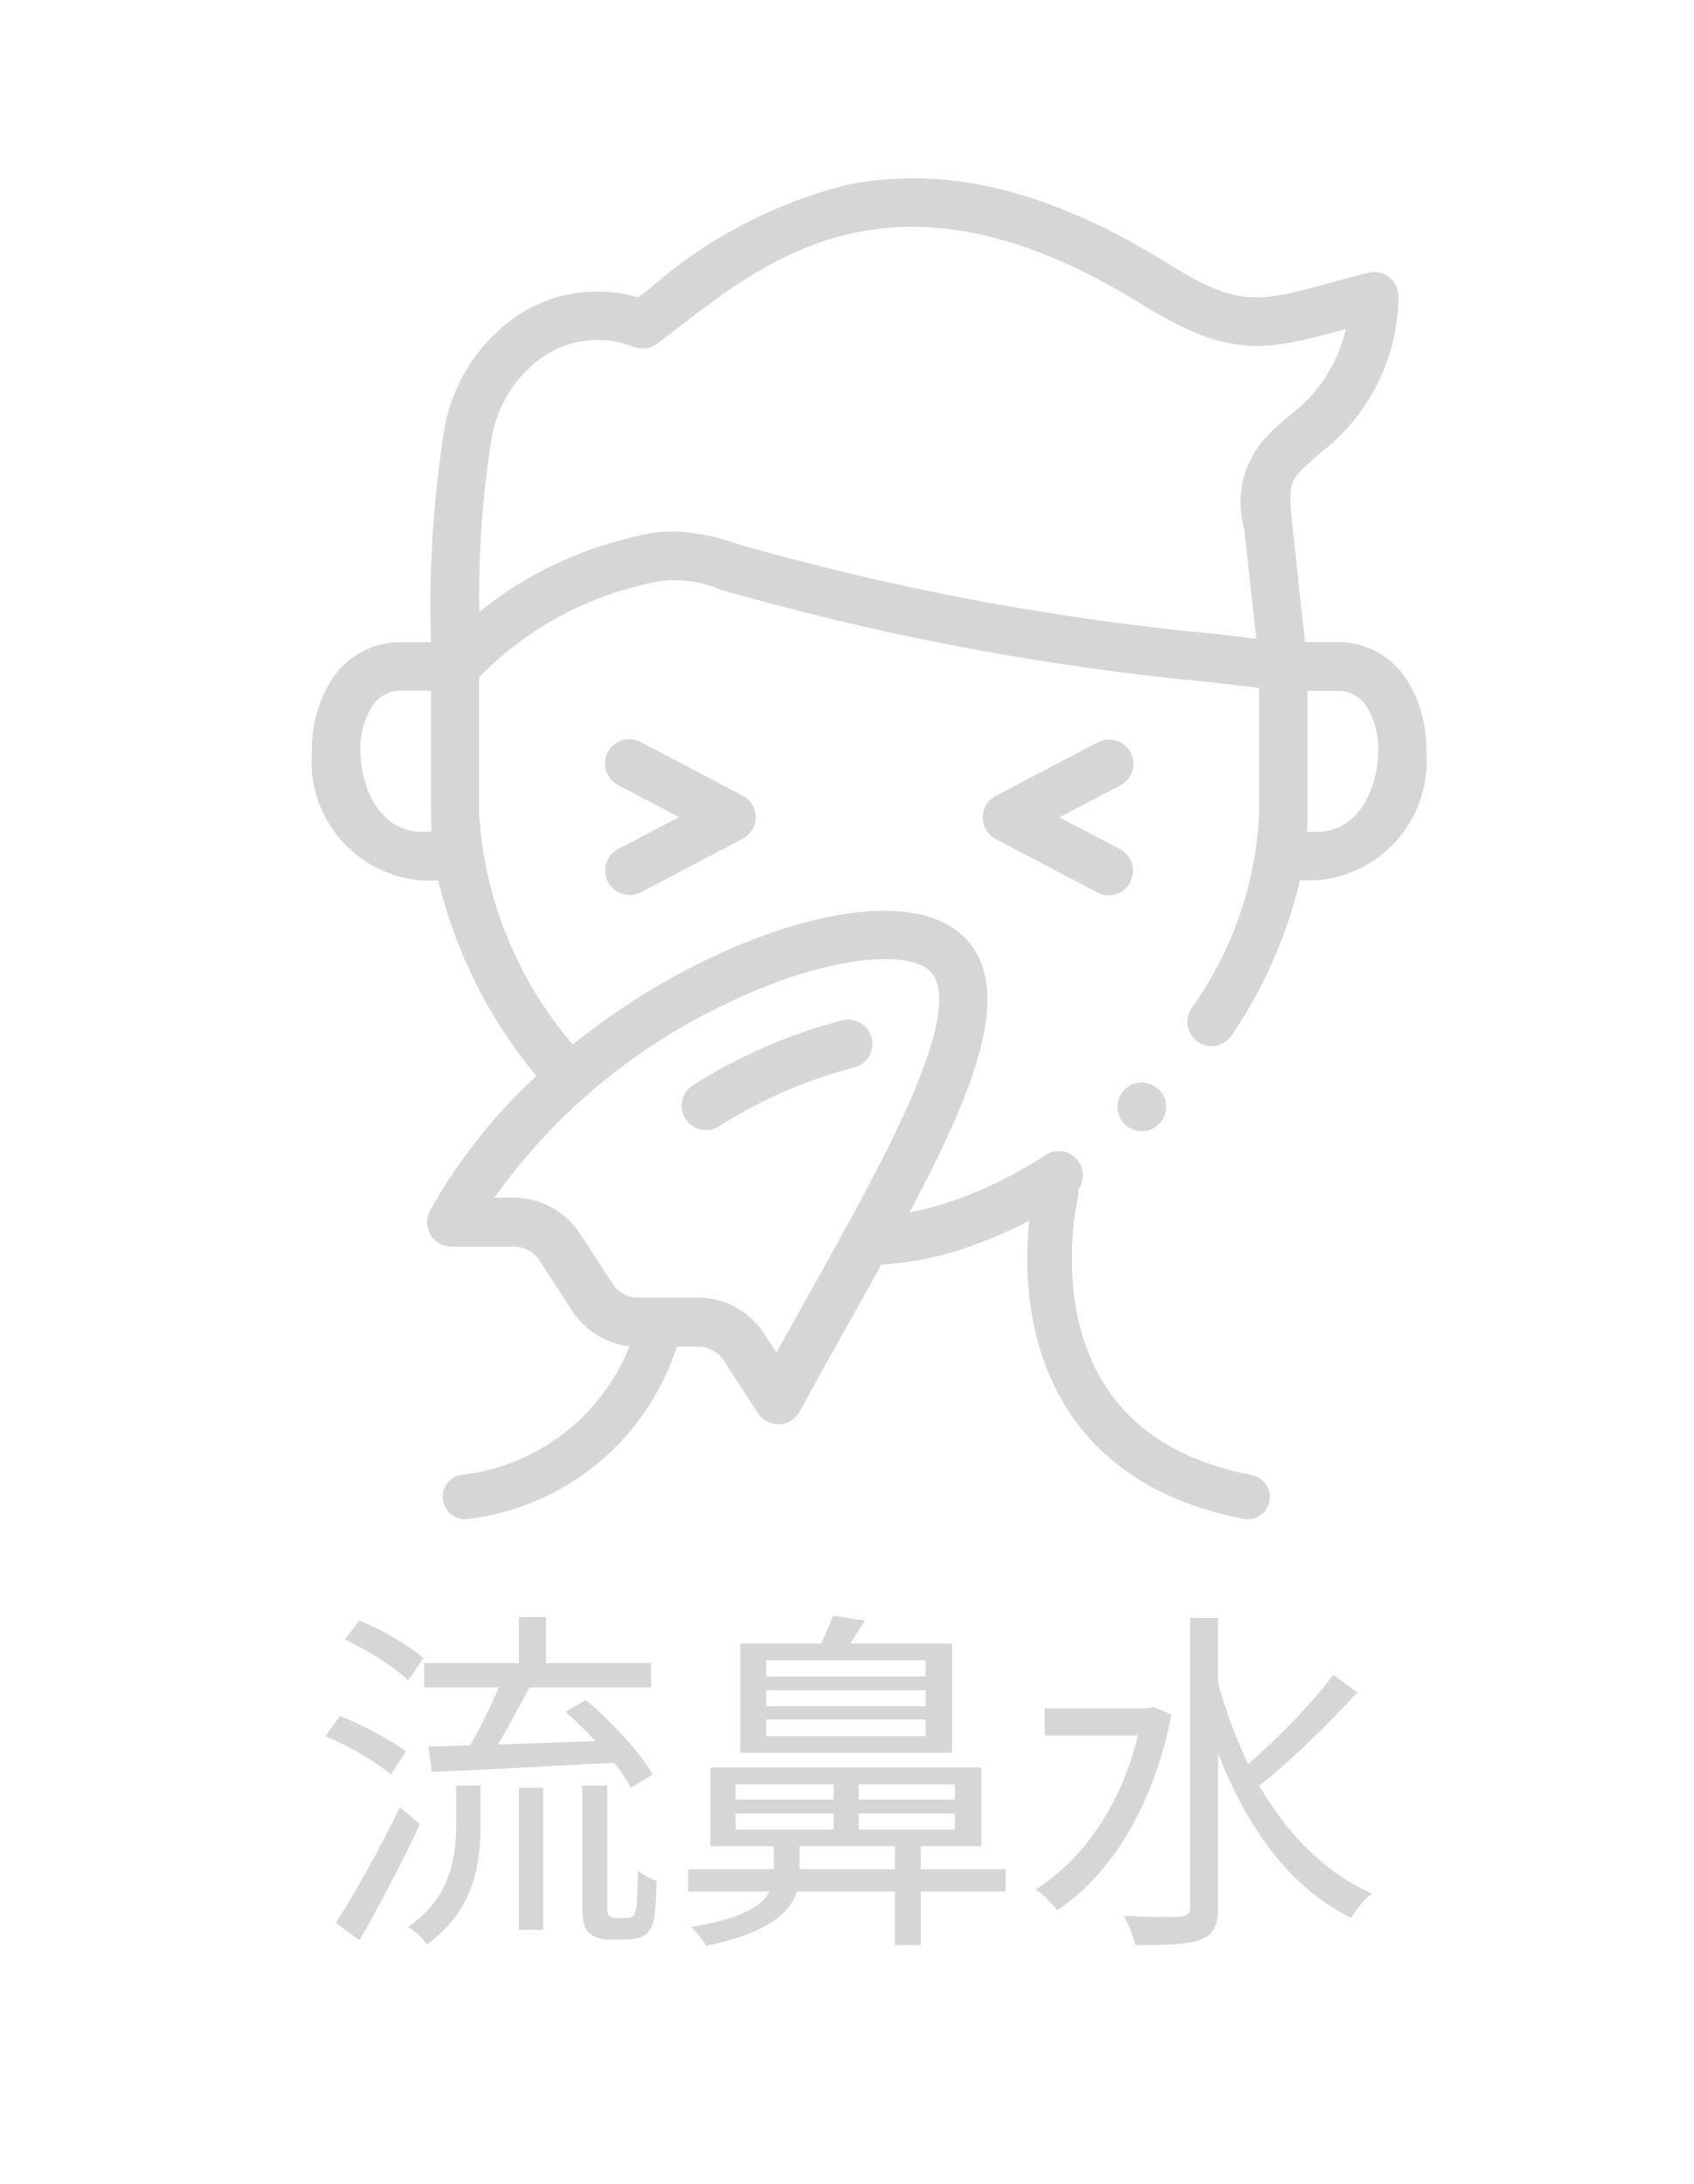
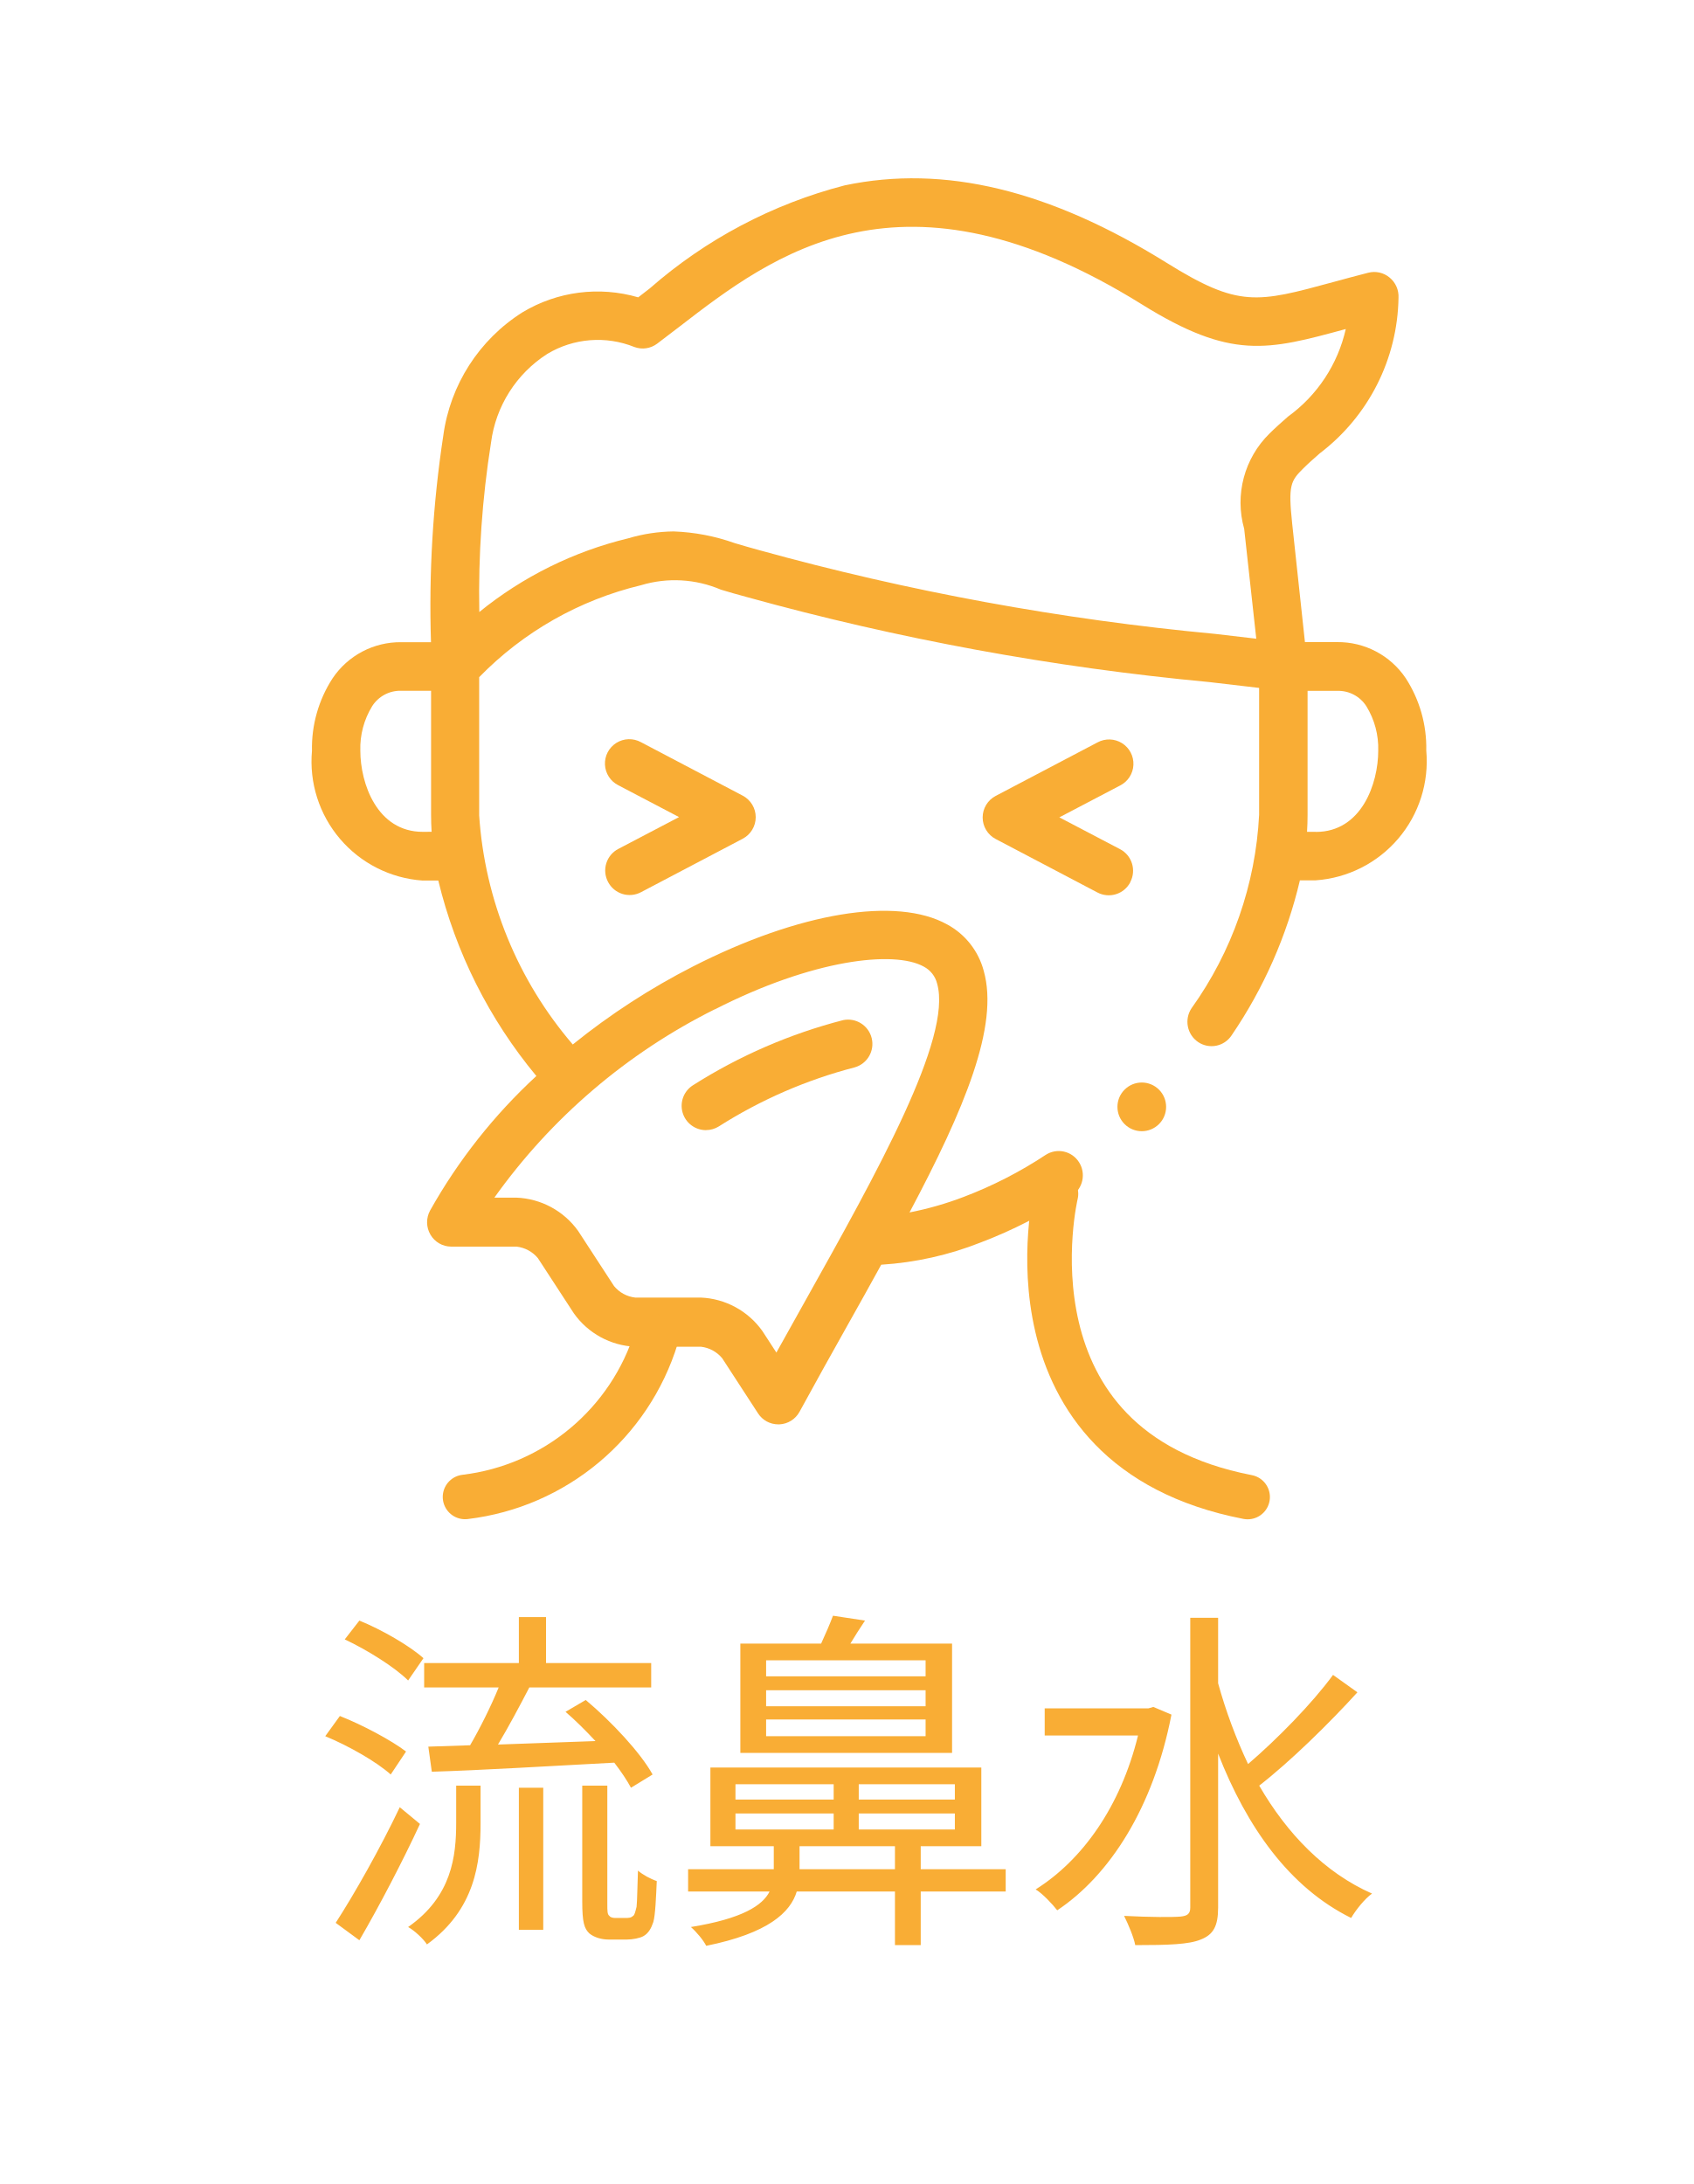
<svg xmlns="http://www.w3.org/2000/svg" width="38" height="49" viewBox="0 0 38 49">
  <defs>
    <clipPath id="clip-today_icon_b">
      <rect width="38" height="49" />
    </clipPath>
  </defs>
  <g id="today_icon_b" clip-path="url(#clip-today_icon_b)">
    <g id="Group_803" data-name="Group 803" transform="translate(-45 -331)">
      <g id="Group_787" data-name="Group 787" transform="translate(52 335)">
        <g id="cough_2_" data-name="cough (2)" transform="translate(0)">
-           <path id="Path_1254" data-name="Path 1254" d="M49.554,11.217a1.83,1.83,0,0,0-1.54-.811h-.722l-.286-2.655c-.092-.869-.035-.96.252-1.245.111-.11.236-.22.368-.336a4.469,4.469,0,0,0,1.765-3.489.548.548,0,0,0-.2-.454.538.538,0,0,0-.479-.108c-.289.074-.554.146-.788.21-1.709.465-2.115.575-3.729-.429C41.56.259,39.194-.311,36.966.159a10.7,10.7,0,0,0-4.373,2.312l-.259.2a3.261,3.261,0,0,0-2.595.335,3.888,3.888,0,0,0-1.778,2.768,25.356,25.356,0,0,0-.276,4.634h-.668a1.83,1.83,0,0,0-1.54.811,2.871,2.871,0,0,0-.462,1.625,2.679,2.679,0,0,0,2.48,2.912h.354a10.843,10.843,0,0,0,2.2,4.385,12.283,12.283,0,0,0-2.384,3.018.55.55,0,0,0,.008.542.54.54,0,0,0,.465.268h0l1.466,0a.727.727,0,0,1,.479.258l.806,1.237a1.78,1.78,0,0,0,1.378.751h.006l1.468,0a.725.725,0,0,1,.477.258l.805,1.238a.54.54,0,0,0,.452.246H35.5a.541.541,0,0,0,.453-.282c.353-.647.716-1.3,1.066-1.922q.4-.71.767-1.378a7.3,7.3,0,0,0,2.234-.5,10.451,10.451,0,0,0,2.043-1.047.549.549,0,0,0,.159-.755.538.538,0,0,0-.748-.161,9.374,9.374,0,0,1-1.831.939,7.355,7.355,0,0,1-1.222.351c1.235-2.327,2.012-4.188,1.665-5.419a1.669,1.669,0,0,0-.82-1.042c-1.138-.632-3.321-.271-5.7.941a15.533,15.533,0,0,0-2.7,1.752,8.781,8.781,0,0,1-2.1-5.141v-3.1A7.517,7.517,0,0,1,32.4,9.129a2.624,2.624,0,0,1,1.788.1c.174.052.371.111.592.169a59.789,59.789,0,0,0,10.367,1.905l1.117.131v2.846a8.166,8.166,0,0,1-1.517,4.342.549.549,0,0,0,.148.757.538.538,0,0,0,.751-.149,10.407,10.407,0,0,0,1.533-3.479h.355a2.679,2.679,0,0,0,2.48-2.912,2.872,2.872,0,0,0-.462-1.625Zm-15.5,7.429c2.195-1.12,4.02-1.33,4.687-.959a.592.592,0,0,1,.3.384c.342,1.215-1.342,4.224-2.97,7.134-.209.374-.423.756-.637,1.141l-.314-.483a1.786,1.786,0,0,0-1.384-.751l-1.47,0h0a.719.719,0,0,1-.474-.258l-.806-1.237A1.788,1.788,0,0,0,29.6,22.87l-.493,0a13.434,13.434,0,0,1,4.946-4.226ZM27.5,14.663c-1.026,0-1.4-1.088-1.4-1.82a1.8,1.8,0,0,1,.266-1,.748.748,0,0,1,.653-.345h.668v2.785q0,.188.012.379Zm17.777-4.441A58.953,58.953,0,0,1,35.056,8.345c-.2-.054-.383-.108-.558-.16a4.57,4.57,0,0,0-1.369-.262,3.717,3.717,0,0,0-1.02.155,8.436,8.436,0,0,0-3.34,1.653,21.583,21.583,0,0,1,.263-3.8,2.787,2.787,0,0,1,1.261-1.99,2.2,2.2,0,0,1,1.957-.155.537.537,0,0,0,.507-.074c.159-.119.321-.244.493-.376,2.11-1.627,5-3.855,10.382-.508,2.01,1.251,2.815,1.033,4.576.554a3.328,3.328,0,0,1-1.294,1.963c-.139.122-.282.248-.416.381a2.168,2.168,0,0,0-.569,2.14L46.2,10.33Zm2.262,4.441h-.2c.008-.128.012-.254.012-.379V11.5h.666a.748.748,0,0,1,.653.345,1.8,1.8,0,0,1,.266,1c0,.732-.372,1.82-1.4,1.82Z" transform="translate(-25.016 0)" fill="#d6d6d6" />
-           <path id="Path_1255" data-name="Path 1255" d="M306.713,233.933a.546.546,0,0,0-.23-.737l-1.362-.714,1.362-.714a.546.546,0,1,0-.507-.967l-2.283,1.2a.546.546,0,0,0,0,.967l2.283,1.2a.545.545,0,0,0,.737-.23Z" transform="translate(-288.355 -218.144)" fill="#d6d6d6" />
-           <path id="Path_1256" data-name="Path 1256" d="M146.826,233.932a.545.545,0,0,0,.737.23l2.283-1.2a.546.546,0,0,0,0-.967l-2.283-1.2a.546.546,0,1,0-.507.967l1.362.714-1.362.714A.546.546,0,0,0,146.826,233.932Z" transform="translate(-140.184 -218.144)" fill="#d6d6d6" />
-           <path id="Path_1257" data-name="Path 1257" d="M179.058,348.221a.544.544,0,0,0,.288-.083,10.655,10.655,0,0,1,3.049-1.325.546.546,0,0,0-.259-1.06,11.756,11.756,0,0,0-3.368,1.46.546.546,0,0,0,.289,1.009Z" transform="translate(-170.219 -326.866)" fill="#d6d6d6" />
-           <path id="Path_1258" data-name="Path 1258" d="M359.18,371.862h0a.546.546,0,1,0,.773,0A.545.545,0,0,0,359.178,371.864Z" transform="translate(-340.951 -351.414)" fill="#d6d6d6" />
+           <path id="Path_1254" data-name="Path 1254" d="M49.554,11.217a1.83,1.83,0,0,0-1.54-.811h-.722l-.286-2.655c-.092-.869-.035-.96.252-1.245.111-.11.236-.22.368-.336a4.469,4.469,0,0,0,1.765-3.489.548.548,0,0,0-.2-.454.538.538,0,0,0-.479-.108c-.289.074-.554.146-.788.21-1.709.465-2.115.575-3.729-.429C41.56.259,39.194-.311,36.966.159a10.7,10.7,0,0,0-4.373,2.312l-.259.2a3.261,3.261,0,0,0-2.595.335,3.888,3.888,0,0,0-1.778,2.768,25.356,25.356,0,0,0-.276,4.634h-.668a1.83,1.83,0,0,0-1.54.811,2.871,2.871,0,0,0-.462,1.625,2.679,2.679,0,0,0,2.48,2.912h.354a10.843,10.843,0,0,0,2.2,4.385,12.283,12.283,0,0,0-2.384,3.018.55.55,0,0,0,.008.542.54.54,0,0,0,.465.268h0l1.466,0a.727.727,0,0,1,.479.258l.806,1.237a1.78,1.78,0,0,0,1.378.751h.006l1.468,0a.725.725,0,0,1,.477.258l.805,1.238a.54.54,0,0,0,.452.246H35.5a.541.541,0,0,0,.453-.282c.353-.647.716-1.3,1.066-1.922q.4-.71.767-1.378a7.3,7.3,0,0,0,2.234-.5,10.451,10.451,0,0,0,2.043-1.047.549.549,0,0,0,.159-.755.538.538,0,0,0-.748-.161,9.374,9.374,0,0,1-1.831.939,7.355,7.355,0,0,1-1.222.351c1.235-2.327,2.012-4.188,1.665-5.419a1.669,1.669,0,0,0-.82-1.042c-1.138-.632-3.321-.271-5.7.941a15.533,15.533,0,0,0-2.7,1.752,8.781,8.781,0,0,1-2.1-5.141v-3.1A7.517,7.517,0,0,1,32.4,9.129a2.624,2.624,0,0,1,1.788.1c.174.052.371.111.592.169a59.789,59.789,0,0,0,10.367,1.905l1.117.131v2.846a8.166,8.166,0,0,1-1.517,4.342.549.549,0,0,0,.148.757.538.538,0,0,0,.751-.149,10.407,10.407,0,0,0,1.533-3.479h.355a2.679,2.679,0,0,0,2.48-2.912,2.872,2.872,0,0,0-.462-1.625Zm-15.5,7.429c2.195-1.12,4.02-1.33,4.687-.959a.592.592,0,0,1,.3.384c.342,1.215-1.342,4.224-2.97,7.134-.209.374-.423.756-.637,1.141l-.314-.483a1.786,1.786,0,0,0-1.384-.751l-1.47,0h0a.719.719,0,0,1-.474-.258l-.806-1.237A1.788,1.788,0,0,0,29.6,22.87l-.493,0a13.434,13.434,0,0,1,4.946-4.226ZM27.5,14.663c-1.026,0-1.4-1.088-1.4-1.82a1.8,1.8,0,0,1,.266-1,.748.748,0,0,1,.653-.345h.668v2.785q0,.188.012.379Zm17.777-4.441A58.953,58.953,0,0,1,35.056,8.345c-.2-.054-.383-.108-.558-.16a4.57,4.57,0,0,0-1.369-.262,3.717,3.717,0,0,0-1.02.155,8.436,8.436,0,0,0-3.34,1.653,21.583,21.583,0,0,1,.263-3.8,2.787,2.787,0,0,1,1.261-1.99,2.2,2.2,0,0,1,1.957-.155.537.537,0,0,0,.507-.074c.159-.119.321-.244.493-.376,2.11-1.627,5-3.855,10.382-.508,2.01,1.251,2.815,1.033,4.576.554a3.328,3.328,0,0,1-1.294,1.963c-.139.122-.282.248-.416.381a2.168,2.168,0,0,0-.569,2.14L46.2,10.33Zm2.262,4.441h-.2c.008-.128.012-.254.012-.379V11.5h.666a.748.748,0,0,1,.653.345,1.8,1.8,0,0,1,.266,1c0,.732-.372,1.82-1.4,1.82Z" transform="translate(-25.016 0)" fill="#f9ad35" />
+           <path id="Path_1255" data-name="Path 1255" d="M306.713,233.933a.546.546,0,0,0-.23-.737l-1.362-.714,1.362-.714a.546.546,0,1,0-.507-.967l-2.283,1.2a.546.546,0,0,0,0,.967l2.283,1.2a.545.545,0,0,0,.737-.23Z" transform="translate(-288.355 -218.144)" fill="#f9ad35" />
+           <path id="Path_1256" data-name="Path 1256" d="M146.826,233.932a.545.545,0,0,0,.737.23l2.283-1.2a.546.546,0,0,0,0-.967l-2.283-1.2a.546.546,0,1,0-.507.967l1.362.714-1.362.714A.546.546,0,0,0,146.826,233.932Z" transform="translate(-140.184 -218.144)" fill="#f9ad35" />
+           <path id="Path_1257" data-name="Path 1257" d="M179.058,348.221a.544.544,0,0,0,.288-.083,10.655,10.655,0,0,1,3.049-1.325.546.546,0,0,0-.259-1.06,11.756,11.756,0,0,0-3.368,1.46.546.546,0,0,0,.289,1.009Z" transform="translate(-170.219 -326.866)" fill="#f9ad35" />
+           <path id="Path_1258" data-name="Path 1258" d="M359.18,371.862h0a.546.546,0,1,0,.773,0A.545.545,0,0,0,359.178,371.864Z" transform="translate(-340.951 -351.414)" fill="#f9ad35" />
        </g>
-         <path id="Path_1281" data-name="Path 1281" d="M44.1,44.617a5.128,5.128,0,0,1-4.295,3.59" transform="translate(-36.372 -18.622)" fill="none" stroke="#d6d6d6" stroke-linecap="round" stroke-width="1" />
-         <path id="Path_1280" data-name="Path 1280" d="M39.95,39.545s-1.365,5.7,4.3,6.8" transform="translate(-23.26 -16.758)" fill="none" stroke="#d6d6d6" stroke-linecap="round" stroke-width="1" />
+         <path id="Path_1281" data-name="Path 1281" d="M44.1,44.617a5.128,5.128,0,0,1-4.295,3.59" transform="translate(-36.372 -18.622)" fill="none" stroke="#f9ad35" stroke-linecap="round" stroke-width="1" />
+         <path id="Path_1280" data-name="Path 1280" d="M39.95,39.545s-1.365,5.7,4.3,6.8" transform="translate(-23.26 -16.758)" fill="none" stroke="#f9ad35" stroke-linecap="round" stroke-width="1" />
      </g>
-       <text id="流鼻水" transform="translate(52 374)" fill="#d6d6d6" font-size="8" font-family="PingFangTC-Regular, PingFang TC">
+       <text id="流鼻水" transform="translate(52 374)" fill="#f9ad35" font-size="8" font-family="PingFangTC-Regular, PingFang TC">
        <tspan x="0" y="0">流鼻水</tspan>
      </text>
    </g>
  </g>
</svg>
